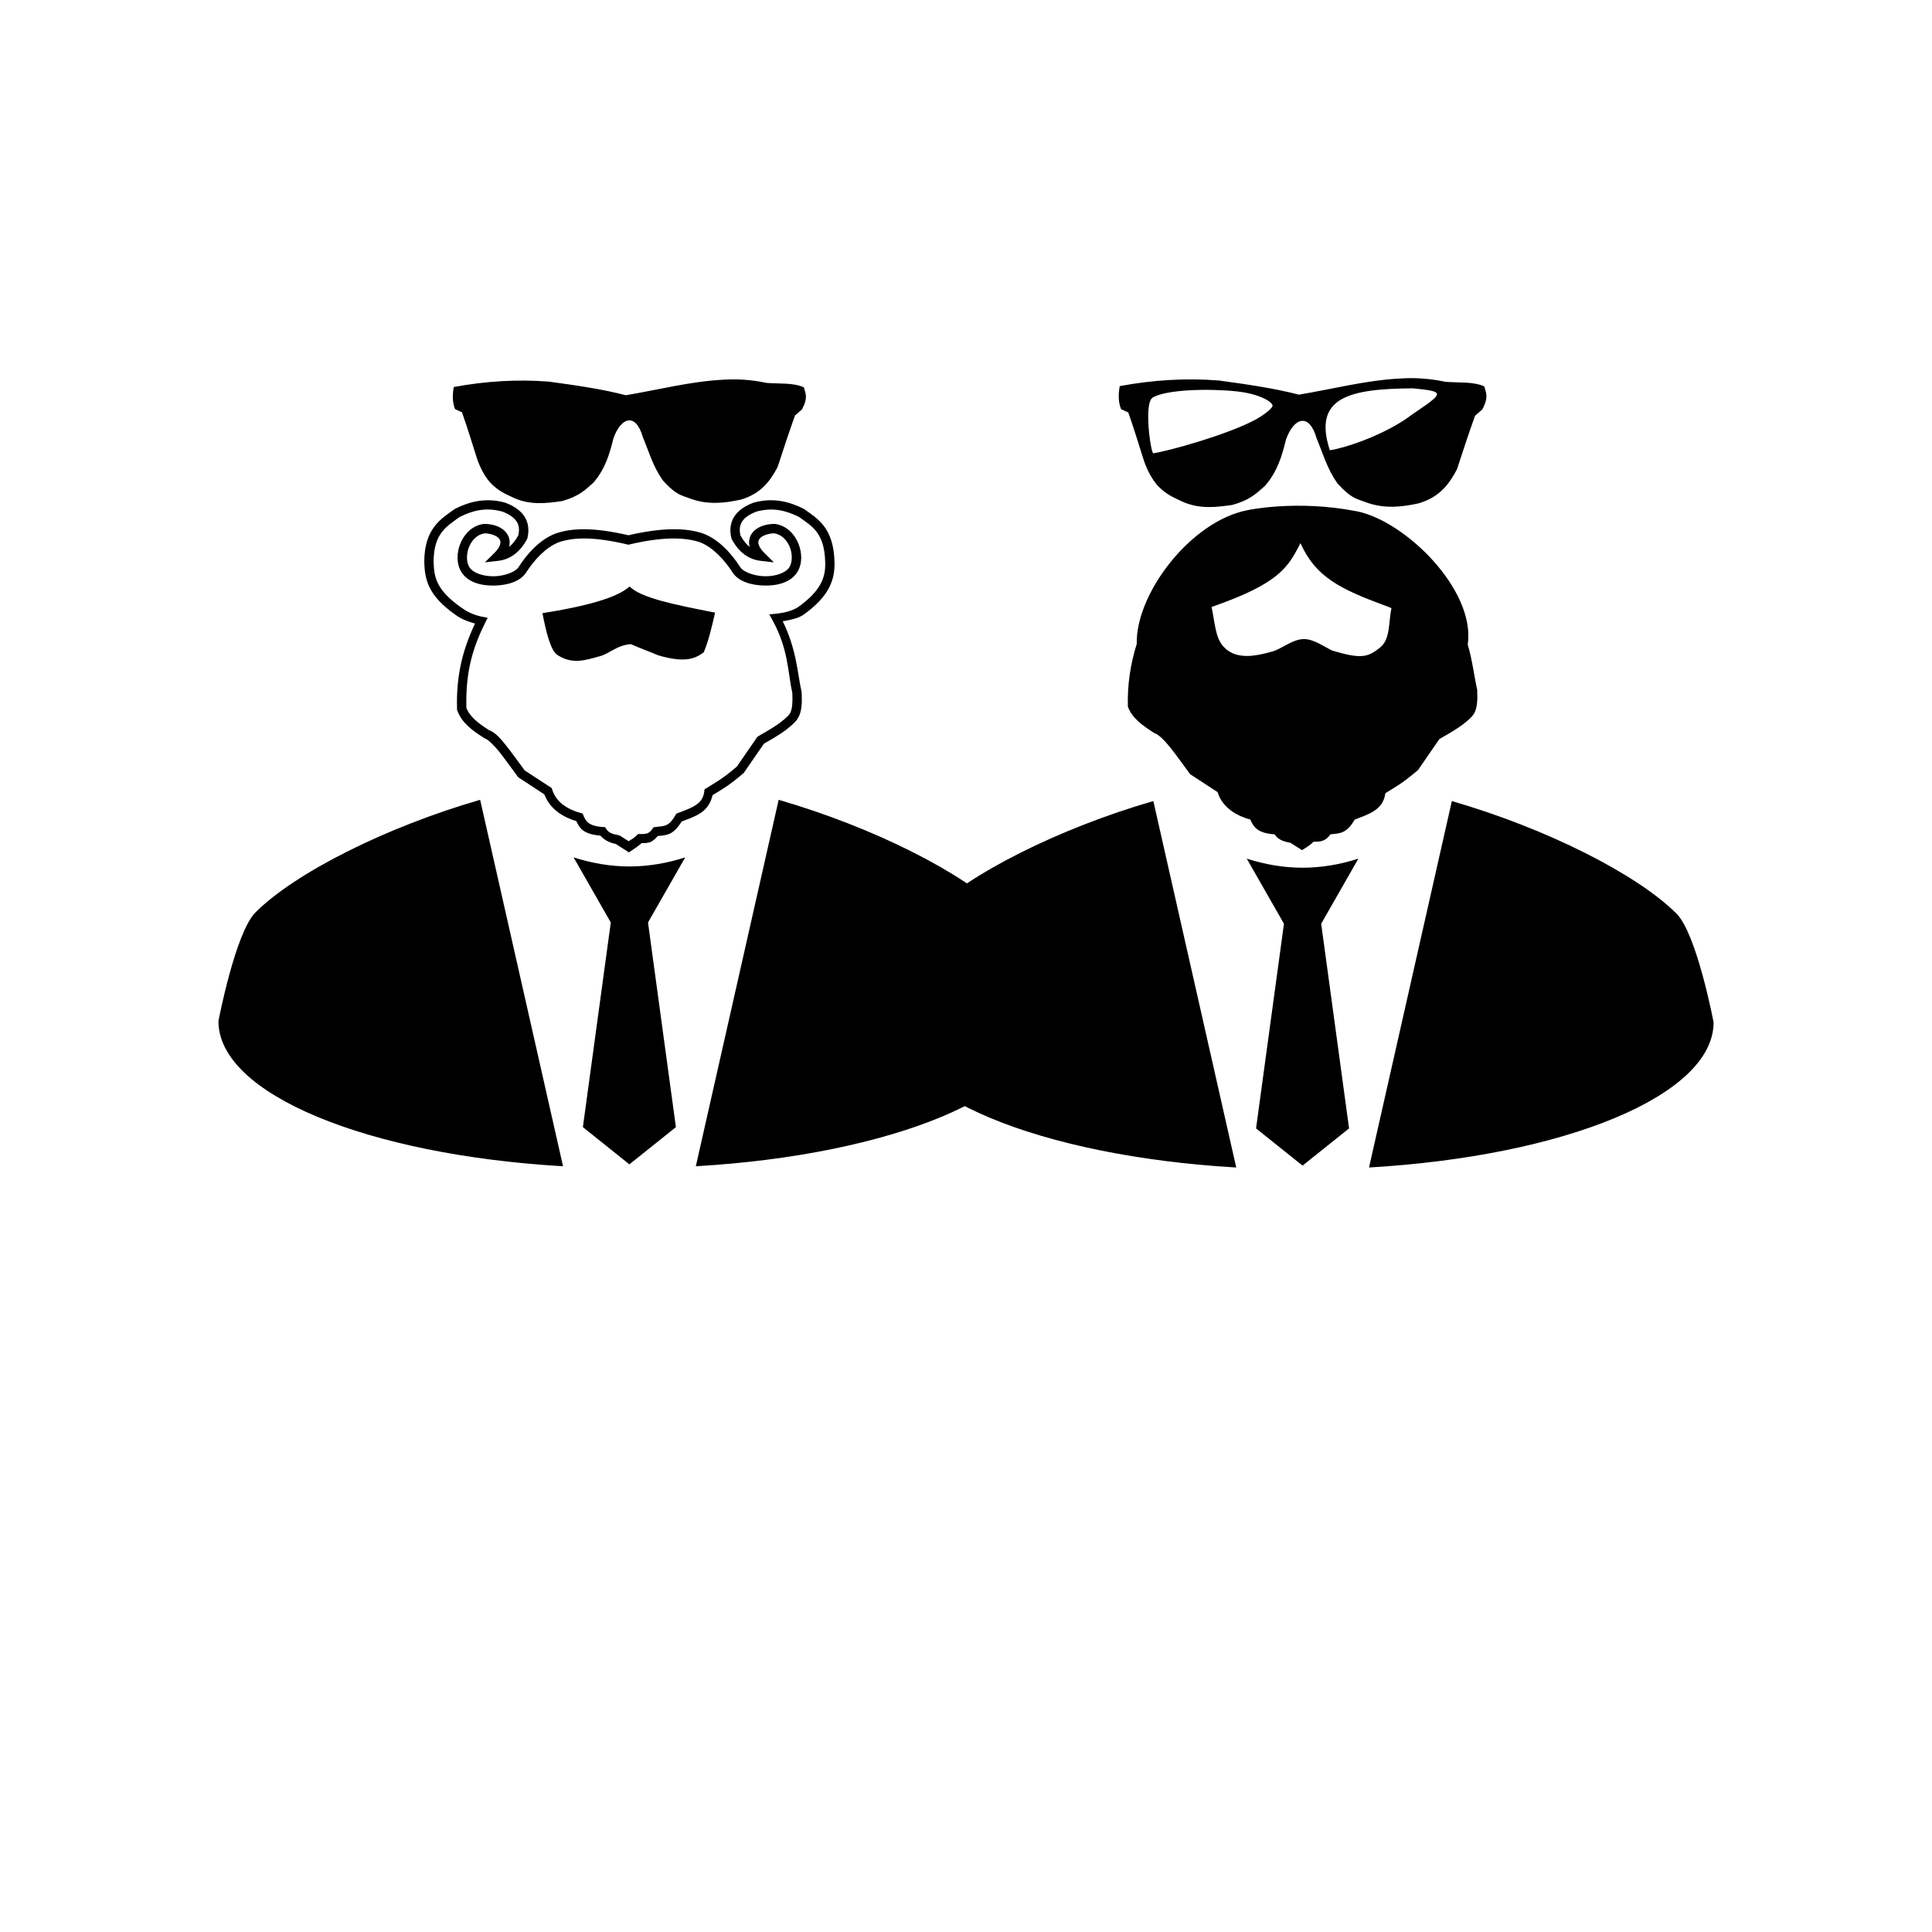
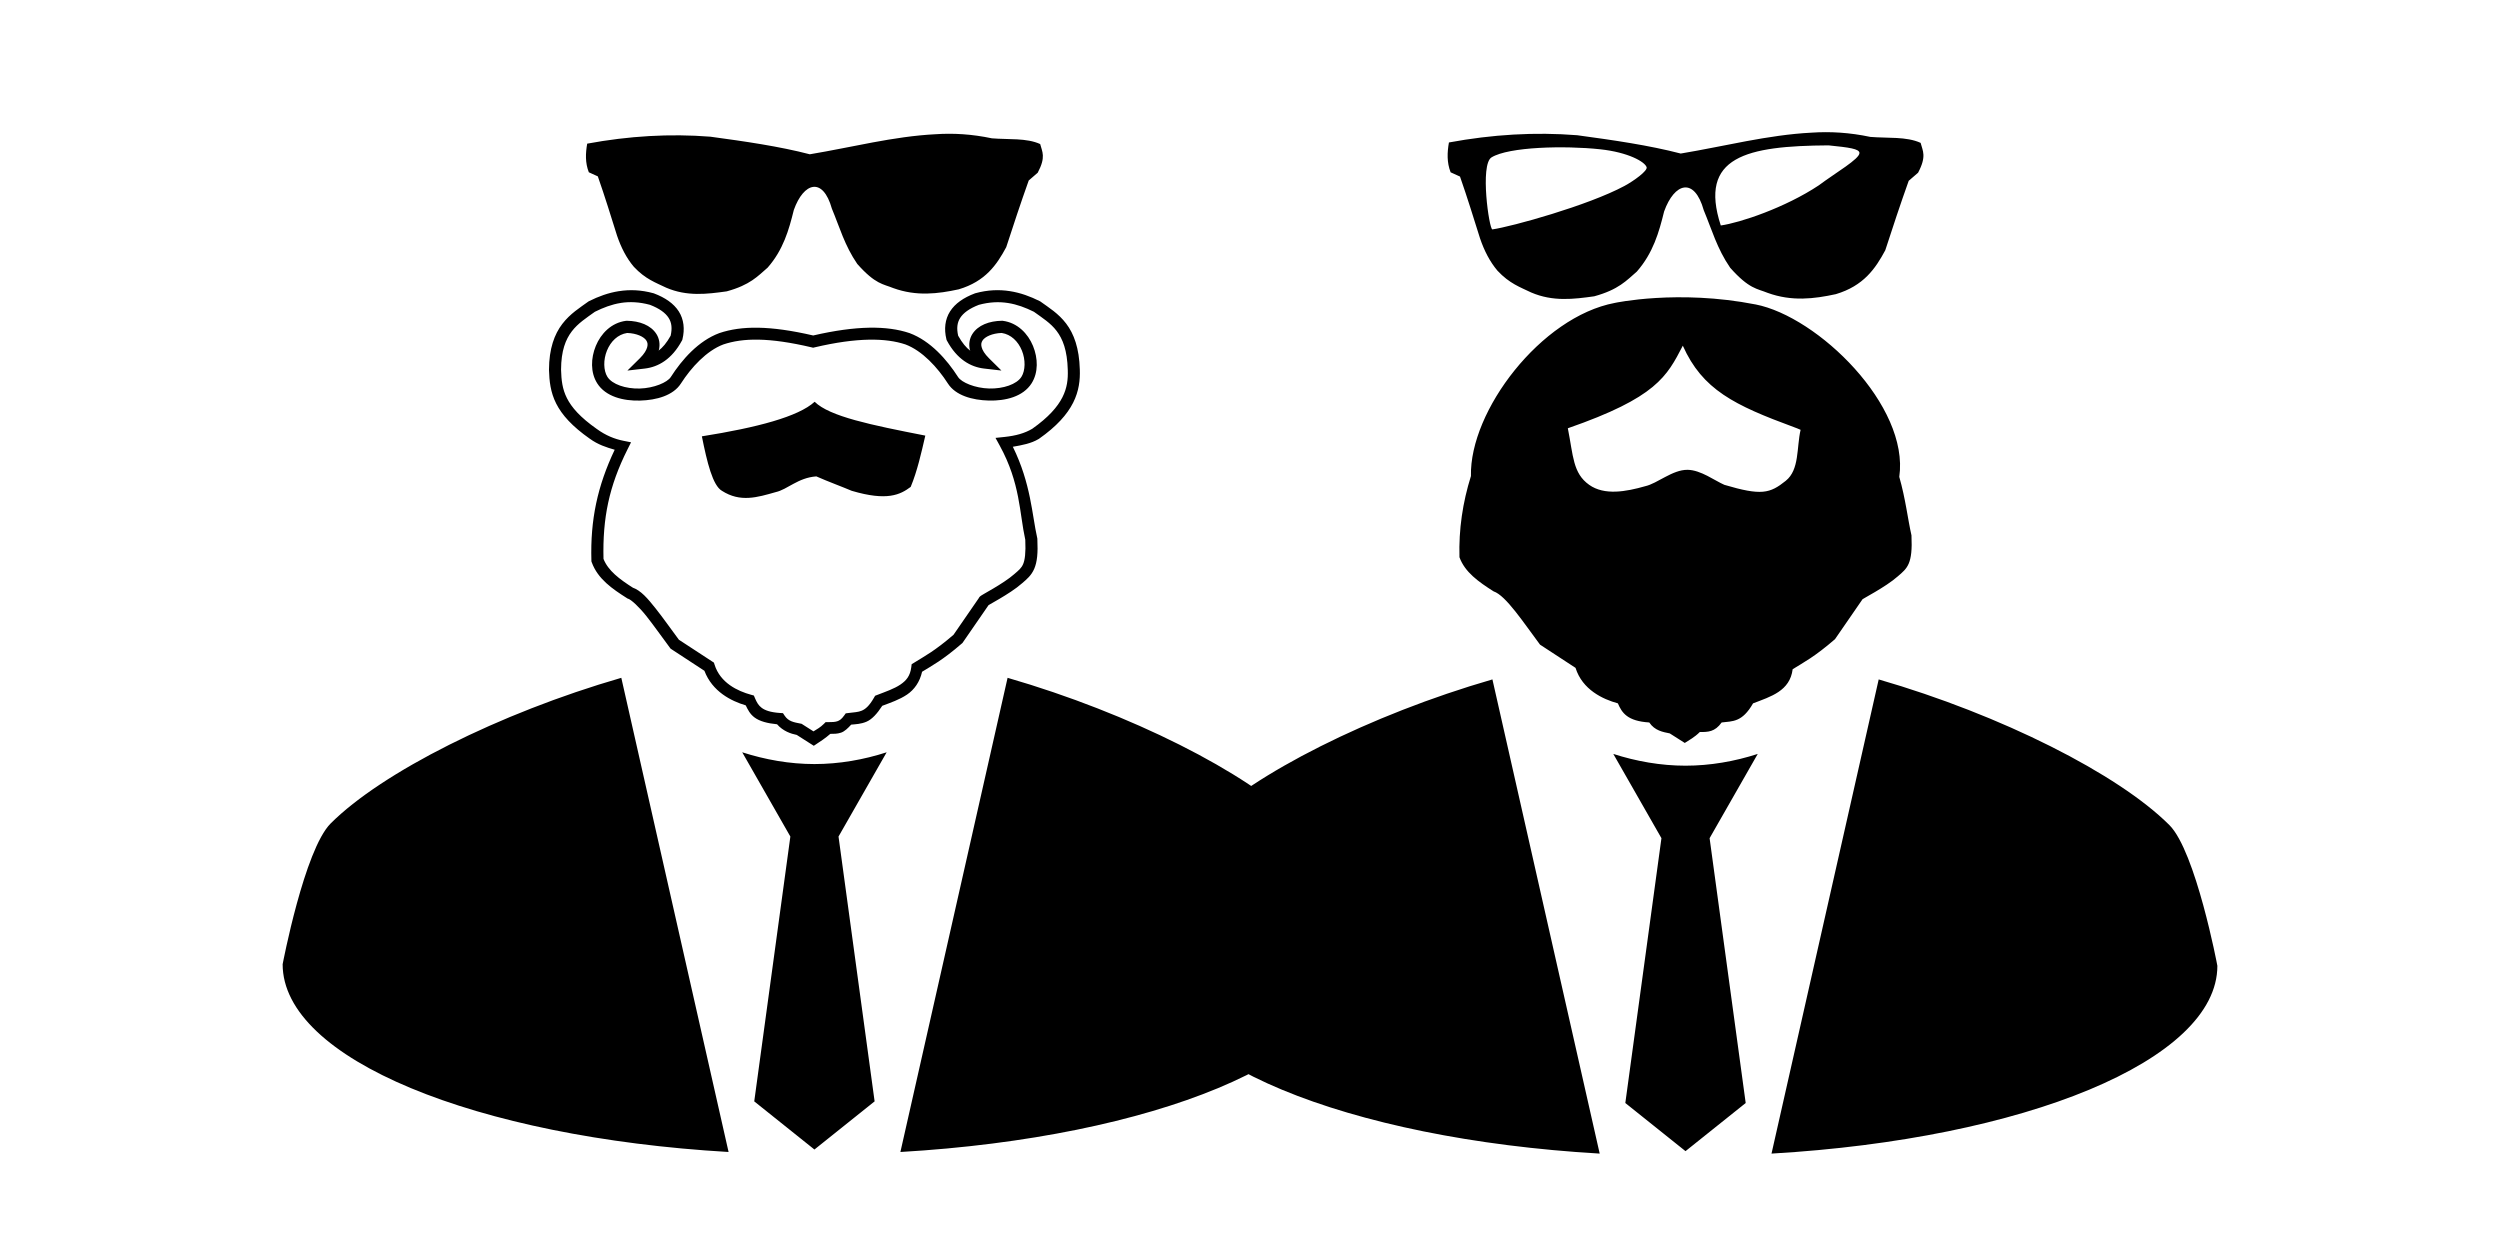
- <svg xmlns="http://www.w3.org/2000/svg" width="700pt" height="700pt" version="1.1" viewBox="0 0 700 700">
+ <svg xmlns="http://www.w3.org/2000/svg" width="700pt" height="350pt" version="1.1" viewBox="0 100 700 350">
  <defs>
    <symbol id="s" overflow="visible">
      <path d="m18.766-1.125c-0.969 0.5-1.98 0.875-3.031 1.125-1.043 0.258-2.137 0.391-3.281 0.391-3.398 0-6.09-0.945-8.078-2.844-1.992-1.906-2.984-4.484-2.984-7.734 0-3.258 0.992-5.836 2.984-7.734 1.988-1.906 4.68-2.859 8.078-2.859 1.145 0 2.238 0.133 3.281 0.391 1.051 0.25 2.062 0.625 3.031 1.125v4.219c-0.98-0.656-1.945-1.141-2.891-1.453-0.949-0.312-1.949-0.469-3-0.469-1.875 0-3.352 0.605-4.422 1.812-1.074 1.199-1.609 2.856-1.609 4.969 0 2.106 0.535 3.762 1.609 4.969 1.07 1.199 2.547 1.797 4.422 1.797 1.051 0 2.051-0.148 3-0.453 0.945-0.312 1.91-0.801 2.891-1.469z" />
    </symbol>
    <symbol id="b" overflow="visible">
      <path d="m13.734-11.141c-0.438-0.195-0.871-0.344-1.297-0.438-0.418-0.102-0.84-0.156-1.266-0.156-1.262 0-2.231 0.406-2.906 1.219-0.68 0.805-1.016 1.953-1.016 3.453v7.062h-4.891v-15.312h4.891v2.516c0.625-1 1.344-1.727 2.156-2.188 0.82-0.469 1.801-0.703 2.938-0.703 0.164 0 0.344 0.012 0.531 0.031 0.195 0.012 0.477 0.039 0.844 0.078z" />
    </symbol>
    <symbol id="a" overflow="visible">
      <path d="m17.641-7.703v1.406h-11.453c0.125 1.148 0.539 2.008 1.25 2.578 0.707 0.574 1.703 0.859 2.984 0.859 1.031 0 2.082-0.148 3.156-0.453 1.082-0.312 2.191-0.773 3.328-1.391v3.766c-1.156 0.438-2.312 0.766-3.469 0.984-1.156 0.227-2.312 0.344-3.469 0.344-2.773 0-4.93-0.703-6.469-2.109-1.531-1.406-2.297-3.379-2.297-5.922 0-2.5 0.754-4.461 2.266-5.891 1.508-1.438 3.582-2.156 6.219-2.156 2.406 0 4.332 0.73 5.781 2.188 1.445 1.449 2.172 3.383 2.172 5.797zm-5.031-1.625c0-0.926-0.273-1.672-0.812-2.234-0.543-0.57-1.25-0.859-2.125-0.859-0.949 0-1.719 0.266-2.312 0.797s-0.965 1.297-1.109 2.297z" />
    </symbol>
    <symbol id="j" overflow="visible">
      <path d="m9.219-6.891c-1.023 0-1.793 0.172-2.312 0.516-0.512 0.344-0.766 0.855-0.766 1.531 0 0.625 0.207 1.117 0.625 1.469 0.414 0.344 0.988 0.516 1.719 0.516 0.926 0 1.703-0.328 2.328-0.984 0.633-0.664 0.953-1.492 0.953-2.484v-0.562zm7.469-1.844v8.734h-4.922v-2.266c-0.656 0.93-1.398 1.605-2.219 2.031-0.824 0.414-1.824 0.625-3 0.625-1.586 0-2.871-0.457-3.859-1.375-0.992-0.926-1.484-2.129-1.484-3.609 0-1.789 0.613-3.102 1.844-3.938 1.238-0.844 3.18-1.266 5.828-1.266h2.891v-0.391c0-0.77-0.309-1.332-0.922-1.688-0.617-0.363-1.57-0.547-2.859-0.547-1.055 0-2.031 0.105-2.938 0.312-0.898 0.211-1.73 0.523-2.5 0.938v-3.734c1.039-0.25 2.086-0.441 3.141-0.578 1.062-0.133 2.125-0.203 3.188-0.203 2.758 0 4.75 0.547 5.969 1.641 1.227 1.086 1.844 2.856 1.844 5.312z" />
    </symbol>
    <symbol id="c" overflow="visible">
      <path d="m7.703-19.656v4.344h5.047v3.5h-5.047v6.5c0 0.711 0.141 1.188 0.422 1.438s0.836 0.375 1.672 0.375h2.516v3.5h-4.188c-1.938 0-3.312-0.398-4.125-1.203-0.805-0.812-1.203-2.18-1.203-4.109v-6.5h-2.422v-3.5h2.422v-4.344z" />
    </symbol>
    <symbol id="e" overflow="visible">
      <path d="m12.766-13.078v-8.203h4.922v21.281h-4.922v-2.219c-0.668 0.906-1.406 1.57-2.219 1.984s-1.758 0.625-2.828 0.625c-1.887 0-3.434-0.75-4.641-2.25-1.211-1.5-1.812-3.426-1.812-5.781 0-2.363 0.602-4.297 1.812-5.797 1.207-1.5 2.754-2.25 4.641-2.25 1.062 0 2 0.215 2.812 0.641 0.82 0.43 1.566 1.086 2.234 1.969zm-3.219 9.922c1.039 0 1.836-0.379 2.391-1.141 0.551-0.77 0.828-1.883 0.828-3.344 0-1.457-0.277-2.566-0.828-3.328-0.555-0.77-1.352-1.156-2.391-1.156-1.043 0-1.84 0.387-2.391 1.156-0.555 0.762-0.828 1.871-0.828 3.328 0 1.461 0.273 2.574 0.828 3.344 0.551 0.762 1.348 1.141 2.391 1.141z" />
    </symbol>
    <symbol id="i" overflow="visible">
      <path d="m10.5-3.156c1.051 0 1.852-0.379 2.406-1.141 0.551-0.77 0.828-1.883 0.828-3.344 0-1.457-0.277-2.566-0.828-3.328-0.555-0.77-1.355-1.156-2.406-1.156-1.055 0-1.859 0.387-2.422 1.156-0.555 0.773-0.828 1.883-0.828 3.328 0 1.449 0.273 2.559 0.828 3.328 0.562 0.773 1.367 1.156 2.422 1.156zm-3.25-9.922c0.676-0.883 1.422-1.539 2.234-1.969 0.82-0.426 1.766-0.641 2.828-0.641 1.895 0 3.445 0.75 4.656 2.25 1.207 1.5 1.812 3.434 1.812 5.797 0 2.356-0.605 4.281-1.812 5.781-1.211 1.5-2.762 2.25-4.656 2.25-1.062 0-2.008-0.211-2.828-0.625-0.812-0.426-1.559-1.086-2.234-1.984v2.219h-4.891v-21.281h4.891z" />
    </symbol>
    <symbol id="h" overflow="visible">
      <path d="m0.344-15.312h4.891l4.125 10.391 3.5-10.391h4.891l-6.438 16.766c-0.648 1.695-1.402 2.883-2.266 3.562-0.867 0.688-2 1.031-3.406 1.031h-2.844v-3.219h1.531c0.832 0 1.438-0.137 1.812-0.406 0.383-0.262 0.68-0.73 0.891-1.406l0.141-0.422z" />
    </symbol>
    <symbol id="g" overflow="visible">
      <path d="m14.953-3.719h-8.219l-1.312 3.719h-5.281l7.562-20.406h6.266l7.562 20.406h-5.281zm-6.906-3.781h5.578l-2.781-8.125z" />
    </symbol>
    <symbol id="f" overflow="visible">
      <path d="m17.75-9.328v9.328h-4.922v-7.141c0-1.32-0.031-2.234-0.094-2.734s-0.168-0.867-0.312-1.109c-0.188-0.312-0.449-0.555-0.781-0.734-0.324-0.176-0.695-0.266-1.109-0.266-1.023 0-1.824 0.398-2.406 1.188-0.586 0.781-0.875 1.871-0.875 3.266v7.531h-4.891v-15.312h4.891v2.234c0.738-0.883 1.52-1.539 2.344-1.969 0.832-0.426 1.75-0.641 2.75-0.641 1.77 0 3.113 0.547 4.031 1.641 0.914 1.086 1.375 2.656 1.375 4.719z" />
    </symbol>
    <symbol id="r" overflow="visible">
      <path d="m12.422-21.281v3.219h-2.703c-0.688 0-1.172 0.125-1.453 0.375-0.273 0.25-0.406 0.688-0.406 1.312v1.062h4.188v3.5h-4.188v11.812h-4.891v-11.812h-2.438v-3.5h2.438v-1.062c0-1.664 0.461-2.898 1.391-3.703 0.926-0.801 2.367-1.203 4.328-1.203z" />
    </symbol>
    <symbol id="d" overflow="visible">
      <path d="m9.641-12.188c-1.086 0-1.914 0.391-2.484 1.172-0.574 0.781-0.859 1.906-0.859 3.375s0.285 2.594 0.859 3.375c0.57 0.773 1.398 1.156 2.484 1.156 1.062 0 1.875-0.383 2.438-1.156 0.57-0.781 0.859-1.906 0.859-3.375s-0.289-2.594-0.859-3.375c-0.562-0.781-1.375-1.172-2.438-1.172zm0-3.5c2.633 0 4.691 0.715 6.172 2.141 1.477 1.418 2.219 3.387 2.219 5.906 0 2.512-0.742 4.481-2.219 5.906-1.48 1.418-3.539 2.125-6.172 2.125-2.648 0-4.715-0.707-6.203-2.125-1.492-1.426-2.234-3.394-2.234-5.906 0-2.519 0.742-4.488 2.234-5.906 1.488-1.426 3.555-2.141 6.203-2.141z" />
    </symbol>
    <symbol id="q" overflow="visible">
      <path d="m16.547-12.766c0.613-0.945 1.348-1.672 2.203-2.172 0.852-0.5 1.789-0.75 2.812-0.75 1.758 0 3.098 0.547 4.016 1.641 0.926 1.086 1.391 2.656 1.391 4.719v9.328h-4.922v-7.984-0.359c0.008-0.133 0.016-0.32 0.016-0.562 0-1.082-0.164-1.863-0.484-2.344-0.312-0.488-0.824-0.734-1.531-0.734-0.93 0-1.648 0.387-2.156 1.156-0.512 0.762-0.773 1.867-0.781 3.312v7.516h-4.922v-7.984c0-1.695-0.148-2.785-0.438-3.266-0.293-0.488-0.812-0.734-1.562-0.734-0.938 0-1.664 0.387-2.172 1.156-0.512 0.762-0.766 1.859-0.766 3.297v7.531h-4.922v-15.312h4.922v2.234c0.602-0.863 1.289-1.516 2.062-1.953 0.781-0.438 1.641-0.656 2.578-0.656 1.062 0 2 0.258 2.812 0.766 0.812 0.512 1.426 1.23 1.844 2.156z" />
    </symbol>
    <symbol id="p" overflow="visible">
      <path d="m17.75-9.328v9.328h-4.922v-7.109c0-1.344-0.031-2.266-0.094-2.766s-0.168-0.867-0.312-1.109c-0.188-0.312-0.449-0.555-0.781-0.734-0.324-0.176-0.695-0.266-1.109-0.266-1.023 0-1.824 0.398-2.406 1.188-0.586 0.781-0.875 1.871-0.875 3.266v7.531h-4.891v-21.281h4.891v8.203c0.738-0.883 1.52-1.539 2.344-1.969 0.832-0.426 1.75-0.641 2.75-0.641 1.77 0 3.113 0.547 4.031 1.641 0.914 1.086 1.375 2.656 1.375 4.719z" />
    </symbol>
    <symbol id="o" overflow="visible">
      <path d="m2.578-20.406h5.875l7.422 14v-14h4.984v20.406h-5.875l-7.422-14v14h-4.984z" />
    </symbol>
    <symbol id="n" overflow="visible">
      <path d="m2.188-5.969v-9.344h4.922v1.531c0 0.836-0.008 1.875-0.016 3.125-0.012 1.25-0.016 2.086-0.016 2.5 0 1.242 0.031 2.133 0.094 2.672 0.07 0.543 0.18 0.934 0.328 1.172 0.207 0.324 0.473 0.574 0.797 0.75 0.32 0.168 0.691 0.25 1.109 0.25 1.02 0 1.82-0.391 2.406-1.172 0.582-0.781 0.875-1.867 0.875-3.266v-7.562h4.891v15.312h-4.891v-2.219c-0.742 0.898-1.523 1.559-2.344 1.984-0.824 0.414-1.734 0.625-2.734 0.625-1.762 0-3.106-0.539-4.031-1.625-0.93-1.082-1.391-2.66-1.391-4.734z" />
    </symbol>
    <symbol id="m" overflow="visible">
      <path d="m2.578-20.406h8.734c2.594 0 4.582 0.578 5.969 1.734 1.395 1.148 2.094 2.789 2.094 4.922 0 2.137-0.699 3.781-2.094 4.938-1.387 1.156-3.375 1.734-5.969 1.734h-3.484v7.078h-5.25zm5.25 3.812v5.703h2.922c1.02 0 1.805-0.25 2.359-0.75 0.562-0.5 0.844-1.203 0.844-2.109 0-0.914-0.281-1.617-0.844-2.109-0.555-0.488-1.34-0.734-2.359-0.734z" />
    </symbol>
    <symbol id="l" overflow="visible">
      <path d="m2.359-15.312h4.891v15.031c0 2.051-0.496 3.617-1.484 4.703-0.98 1.082-2.406 1.625-4.281 1.625h-2.422v-3.219h0.859c0.926 0 1.562-0.211 1.906-0.625 0.352-0.418 0.531-1.246 0.531-2.484zm0-5.969h4.891v4h-4.891z" />
    </symbol>
    <symbol id="k" overflow="visible">
      <path d="m14.719-14.828v3.984c-0.656-0.457-1.324-0.797-2-1.016-0.668-0.219-1.359-0.328-2.078-0.328-1.367 0-2.434 0.402-3.203 1.203-0.762 0.793-1.141 1.906-1.141 3.344 0 1.43 0.379 2.543 1.141 3.344 0.77 0.793 1.836 1.188 3.203 1.188 0.758 0 1.484-0.109 2.172-0.328 0.688-0.227 1.32-0.566 1.906-1.016v4c-0.762 0.281-1.539 0.488-2.328 0.625-0.781 0.145-1.574 0.219-2.375 0.219-2.762 0-4.922-0.707-6.484-2.125-1.555-1.414-2.328-3.383-2.328-5.906 0-2.531 0.773-4.504 2.328-5.922 1.562-1.414 3.723-2.125 6.484-2.125 0.801 0 1.594 0.074 2.375 0.219 0.781 0.137 1.555 0.352 2.328 0.641z" />
    </symbol>
  </defs>
  <g>
    <path d="m173.31 181.52c-2.992 0.465-5.773 1.496-8.367 2.797l-0.117 0.059-0.113 0.078c-2.312 1.672-5.07 3.371-7.269 6.246-2.199 2.879-3.707 6.902-3.727 12.836v0.055c0.094 3.078 0.398 6.203 2.016 9.406 1.613 3.195 4.473 6.379 9.395 9.836h0.008c2.312 1.684 4.66 2.426 6.977 3.094-4.844 10.219-6.84 19.609-6.523 31l0.008 0.27 0.094 0.258c1.699 4.668 5.777 7.434 9.855 10.027l0.18 0.113 0.199 0.066c0.816 0.273 2.941 2.18 5.043 4.82 2.102 2.641 4.394 5.934 6.621 8.906l0.18 0.238 9.465 6.195c2.199 5.82 7.492 8.473 11.574 9.684 0.566 1.18 1.168 2.43 2.481 3.402 1.434 1.062 3.582 1.629 6.285 1.891 1.719 1.957 3.906 2.66 5.516 2.981l4.773 3.043 0.914-0.613c0.828-0.551 2.281-1.465 3.711-2.727 0.945-0.004 1.918 0.023 2.996-0.336 1.016-0.34 1.945-1.262 2.844-2.246 1.27-0.133 2.703-0.137 4.32-0.836 1.535-0.664 2.981-2.277 4.383-4.438 2.277-0.867 4.769-1.68 6.945-3.148 2.016-1.359 3.566-3.527 4.207-6.387 2.766-1.703 5.754-3.246 11.137-7.914l0.164-0.137 7.309-10.598c0.121-0.074 0.254-0.152 0.48-0.281 0.609-0.348 1.516-0.863 2.543-1.469 2.051-1.211 4.566-2.777 6.398-4.402 1.266-1.086 2.574-2.16 3.379-4.047 0.805-1.895 1.059-4.344 0.867-8.309l-0.008-0.152-0.031-0.145c-1.465-6.445-1.727-15.164-6.828-25.543 2.59-0.445 5.125-0.91 7.227-2.172l0.102-0.062c4.953-3.477 7.894-6.816 9.551-10.094 1.656-3.269 1.973-6.422 1.875-9.262v-0.008c-0.164-6.043-1.66-10.043-3.824-12.891-2.164-2.848-4.859-4.481-7.168-6.148l-0.113-0.078-0.117-0.059c-5.188-2.606-11.102-4.117-18.008-2.219l-0.074 0.02-0.074 0.027c-3.152 1.188-5.543 2.824-6.957 5.051-1.418 2.223-1.715 4.953-1.02 7.789l0.051 0.203 0.098 0.191c2.801 5.203 6.602 7.375 10.395 7.812l4.859 0.559-3.477-3.438c-1.262-1.242-1.867-2.324-2.066-3.121-0.203-0.797-0.086-1.312 0.25-1.844 0.656-1.043 2.703-2.035 5.371-2.121 2.621 0.402 4.598 2.356 5.648 4.91 1.066 2.606 0.984 5.625-0.117 7.371-1.332 2.109-5.109 3.375-9.051 3.273s-7.723-1.691-8.695-3.211c-3.148-4.91-7.723-10.113-13.574-12.297l-0.027-0.012-0.027-0.008c-6.238-2.09-14.781-2.129-26.938 0.68-12.133-2.809-20.047-2.758-26.246-0.68l-0.027 0.008-0.027 0.012c-5.852 2.184-10.426 7.387-13.574 12.297-0.977 1.523-4.754 3.117-8.695 3.219-3.941 0.102-7.719-1.168-9.051-3.277-1.105-1.75-1.188-4.769-0.117-7.371 1.051-2.559 3.027-4.512 5.648-4.91 2.668 0.082 4.715 1.07 5.371 2.113 0.336 0.531 0.445 1.055 0.242 1.852-0.203 0.797-0.801 1.875-2.059 3.121l-3.484 3.438 4.859-0.559c3.793-0.438 7.594-2.609 10.395-7.812l0.105-0.191 0.051-0.203c0.691-2.832 0.395-5.562-1.02-7.789-1.418-2.223-3.805-3.859-6.957-5.051l-0.074-0.027-0.078-0.02c-3.453-0.949-6.652-1.047-9.645-0.578zm0.48 3.305c2.527-0.398 5.219-0.281 8.188 0.52 2.66 1.02 4.363 2.281 5.238 3.66 0.859 1.348 1.031 2.93 0.566 4.996-1.113 1.992-2.242 3.34-3.418 4.207 0.02-0.062 0.102-0.121 0.117-0.184 0.402-1.59 0.129-3.207-0.664-4.469-1.59-2.523-4.766-3.688-8.289-3.738h-0.125l-0.117 0.012c-4.121 0.531-7.047 3.586-8.461 7.031-1.414 3.445-1.52 7.441 0.387 10.461 2.383 3.769 7.344 4.965 11.988 4.844s9.309-1.434 11.449-4.773c2.914-4.539 7.191-9.184 11.891-10.949 5.488-1.836 12.703-2.012 24.754 0.824l0.387 0.094 0.387-0.094c12.035-2.832 20.004-2.644 25.457-0.824 4.695 1.762 8.977 6.406 11.891 10.949 2.141 3.336 6.801 4.644 11.449 4.766 4.644 0.121 9.605-1.07 11.988-4.84 1.906-3.019 1.801-7.016 0.387-10.461-1.414-3.445-4.34-6.496-8.461-7.031l-0.125-0.012h-0.117c-3.523 0.055-6.699 1.215-8.289 3.738-0.793 1.262-1.066 2.879-0.664 4.469 0.02 0.074 0.117 0.145 0.137 0.219-1.184-0.867-2.316-2.231-3.438-4.242-0.461-2.062-0.285-3.644 0.57-4.988 0.879-1.379 2.574-2.641 5.234-3.66 5.934-1.605 10.703-0.395 15.41 1.949 2.394 1.723 4.66 3.137 6.348 5.352 1.715 2.254 2.984 5.398 3.133 10.949v0.016c0.086 2.527-0.16 4.973-1.508 7.637-1.344 2.652-3.856 5.574-8.445 8.809-2.117 1.258-4.609 1.949-7.769 2.285l-2.516 0.262 1.219 2.227c5.746 10.488 5.469 18.828 7.121 26.305 0.172 3.703-0.121 5.668-0.598 6.793-0.48 1.133-1.184 1.703-2.481 2.816l-0.012 0.012-0.012 0.008c-1.469 1.305-3.902 2.856-5.887 4.027-0.992 0.586-1.871 1.086-2.5 1.449-0.316 0.18-0.559 0.324-0.762 0.453-0.102 0.066-0.172 0.09-0.355 0.25-0.047 0.039-0.105 0.086-0.191 0.184-0.043 0.047-0.098 0.113-0.156 0.211-0.031 0.047-0.098 0.176-0.098 0.18l-7.039 10.211c-5.289 4.562-8.059 5.961-11.047 7.828l-0.68 0.422-0.098 0.797c-0.309 2.473-1.383 3.773-3.082 4.918-1.699 1.145-4.062 1.961-6.496 2.898l-0.559 0.219-0.297 0.52c-1.355 2.371-2.43 3.215-3.43 3.648-1 0.434-2.16 0.457-3.758 0.66l-0.738 0.094-0.43 0.598c-0.762 1.07-1.332 1.418-1.961 1.625-0.629 0.211-1.441 0.238-2.543 0.238h-0.699l-0.492 0.492c-0.977 0.977-1.941 1.492-2.902 2.094l-3.336-2.125-0.309-0.059c-1.879-0.375-3.352-0.59-4.438-2.219l-0.461-0.699-0.836-0.051c-2.738-0.184-4.211-0.762-5.113-1.43-0.902-0.668-1.375-1.508-1.887-2.707l-0.316-0.746-0.789-0.219c-3.769-1.027-8.621-3.328-10.211-8.418l-0.184-0.578-9.809-6.41c-2.125-2.84-4.352-6.043-6.5-8.742-2.211-2.773-4.121-5.09-6.609-5.918l0.367 0.18c-3.922-2.496-7.074-4.856-8.367-8.156-0.27-11.406 1.535-20.324 6.723-30.664l0.992-1.977-2.164-0.434c-2.441-0.492-4.918-1.477-7.418-3.297l-0.023-0.016c-4.648-3.262-7.047-6.039-8.348-8.617-1.297-2.57-1.559-5.043-1.645-7.957 0.023-5.363 1.281-8.484 3.027-10.77 1.719-2.25 4.051-3.734 6.445-5.457 2.348-1.168 4.707-2.07 7.223-2.469zm81.211 51.5c-2.938 2.203-6.606 4.039-16.52 1.102-2.57-1.102-6.606-2.57-9.91-4.039-5.141 0.367-8.074 3.672-11.379 4.406-5.141 1.469-9.91 2.938-15.051-0.367-2.57-1.469-4.148-7.914-5.617-15.254 15.473-2.457 27.043-5.516 31.578-9.68 4.188 4.125 15.723 6.488 30.984 9.477-1.102 4.773-2.254 9.953-4.09 14.355zm-90.59-96.102c11.648-2.156 23.148-2.848 34.488-1.949 9.711 1.32 19.332 2.707 27.844 4.926 11.727-1.945 23.453-5.023 35.176-5.613 4.981-0.34 10.219-0.039 15.812 1.145 4.598 0.383 9.742-0.145 13.52 1.605 0.547 2.164 1.676 3.566-0.688 8.02l-2.519 2.176c-2.289 6.414-4.312 12.562-6.301 18.676-2.648 4.938-5.824 9.574-13.293 11.801-5.879 1.277-11.852 2.004-18.332-0.344-2.812-1.156-4.965-0.996-10.082-6.762-3.543-5.156-4.949-10.312-7.106-15.469-2.527-9.008-7.898-7.379-10.656 0.344-1.383 5.598-2.953 11.156-7.332 16.156-2.758 2.379-4.894 4.852-11.457 6.644-5.551 0.773-11.109 1.48-16.957-1.031-2.941-1.422-5.82-2.387-9.051-5.844-2.051-2.418-3.562-5.375-4.699-8.707-1.723-5.469-3.371-10.859-5.387-16.613l-2.519-1.145c-1.051-2.672-0.922-5.348-0.457-8.02zm70.375 194.01 13.48-23.594c-6.422 2.086-13.328 3.297-20.23 3.297-6.914 0-13.828-1.23-20.215-3.297l13.48 23.594-10.113 74.152 16.852 13.48 16.852-13.48zm128.72-3.668c-14.312-14.301-47.109-30.848-81.383-40.777l-30.012 132.77c70.766-4.125 124.84-26.055 124.84-52.57 0.027 0-6.066-32.074-13.441-39.422zm-270.92 0c-7.348 7.348-13.445 39.422-13.445 39.422 0 26.512 54.082 48.445 124.86 52.57l-30.035-132.77c-34.262 9.926-67.062 26.477-81.379 40.777zm407.45-95.957c-4.481 3.602-6.883 4.207-17.207 1.148-2.676-1.148-6.609-4.172-10.324-4.207-4.238-0.039-8.414 3.824-11.855 4.59-5.352 1.531-11.414 2.641-15.676-0.383-4.602-3.266-4.441-8.113-5.981-15.84 24.816-8.625 27.73-14.512 32.195-23.125 5.496 12.324 14.418 16.656 31.082 22.797 0.637 0.234 1.277 0.477 1.898 0.762-1.152 5-0.289 11.164-4.137 14.258zm-8.492-49.367c-21.734-4.254-39.414-0.422-39.414-0.422-20.637 3.898-40.684 30.223-40.266 48.477-2.316 7.41-3.434 14.902-3.215 22.73 1.531 4.207 5.352 6.883 9.559 9.559 3.441 1.148 8.414 8.793 13 14.914l9.941 6.5c1.91 6.117 7.648 8.793 11.855 9.941 1.148 2.676 2.676 4.973 8.793 5.352 1.531 2.293 3.824 2.676 5.734 3.059l4.207 2.676c1.148-0.766 2.676-1.531 4.207-3.059 2.293 0 4.207 0 6.117-2.676 3.059-0.383 5.734 0 8.793-5.352 4.973-1.91 10.324-3.441 11.09-9.559 3.059-1.91 6.117-3.441 11.855-8.414l7.648-11.094c-0.383 0 6.5-3.441 9.941-6.5 2.676-2.293 4.207-3.441 3.824-11.473-1.051-4.621-1.641-10.164-3.414-16.375 2.863-19.895-22.766-44.867-40.258-48.289zm-9.727-22.109c5.34-0.742 18.051-4.988 27.453-11.242 4.758-3.559 11.449-7.398 11.379-9.066-0.047-1.152-2.894-1.543-8.648-2.121-22.969 0.145-36.465 3.121-30.184 22.43zm-76.117-23.242c12.129-2.246 24.102-2.965 35.914-2.027 10.113 1.375 20.129 2.82 28.992 5.129 12.211-2.027 24.418-5.231 36.629-5.848 5.188-0.355 10.641-0.043 16.465 1.191 4.789 0.398 10.145-0.148 14.078 1.672 0.57 2.254 1.742 3.711-0.715 8.352l-2.625 2.266c-2.383 6.68-4.492 13.082-6.562 19.449-2.758 5.141-6.066 9.969-13.84 12.289-6.121 1.332-12.34 2.086-19.09-0.359-2.93-1.203-5.172-1.035-10.5-7.039-3.691-5.367-5.152-10.738-7.398-16.105-2.633-9.383-8.223-7.684-11.098 0.359-1.438 5.828-3.074 11.617-7.637 16.824-2.871 2.477-5.094 5.055-11.93 6.922-5.781 0.805-11.566 1.543-17.656-1.074-3.062-1.48-6.059-2.484-9.426-6.086-2.133-2.519-3.711-5.594-4.891-9.066-1.797-5.691-3.512-11.305-5.609-17.301l-2.625-1.191c-1.094-2.785-0.961-5.566-0.477-8.352zm12.168 24.34c5.34-0.75 26.824-6.699 36.984-12.168 2.641-1.422 6.535-4.238 6.203-5.25-0.496-1.52-5.144-4.168-13.004-5.012-9.922-1.066-25.566-0.711-30.426 2.266-3.289 2.016-0.66 20.164 0.238 20.164zm60.82 170.46 13.48-23.594c-6.422 2.086-13.328 3.297-20.23 3.297-6.914 0-13.828-1.23-20.215-3.297l13.48 23.594-10.113 74.152 16.852 13.48 16.852-13.48zm128.73-3.676c-14.312-14.301-47.109-30.848-81.383-40.777l-30.012 132.77c70.766-4.125 124.84-26.055 124.84-52.57 0.027 0-6.066-32.074-13.441-39.422zm-270.92 0c-7.348 7.348-13.445 39.422-13.445 39.422 0 26.512 54.082 48.445 124.86 52.57l-30.035-132.77c-34.266 9.926-67.062 26.477-81.383 40.777z" />
  </g>
</svg>
